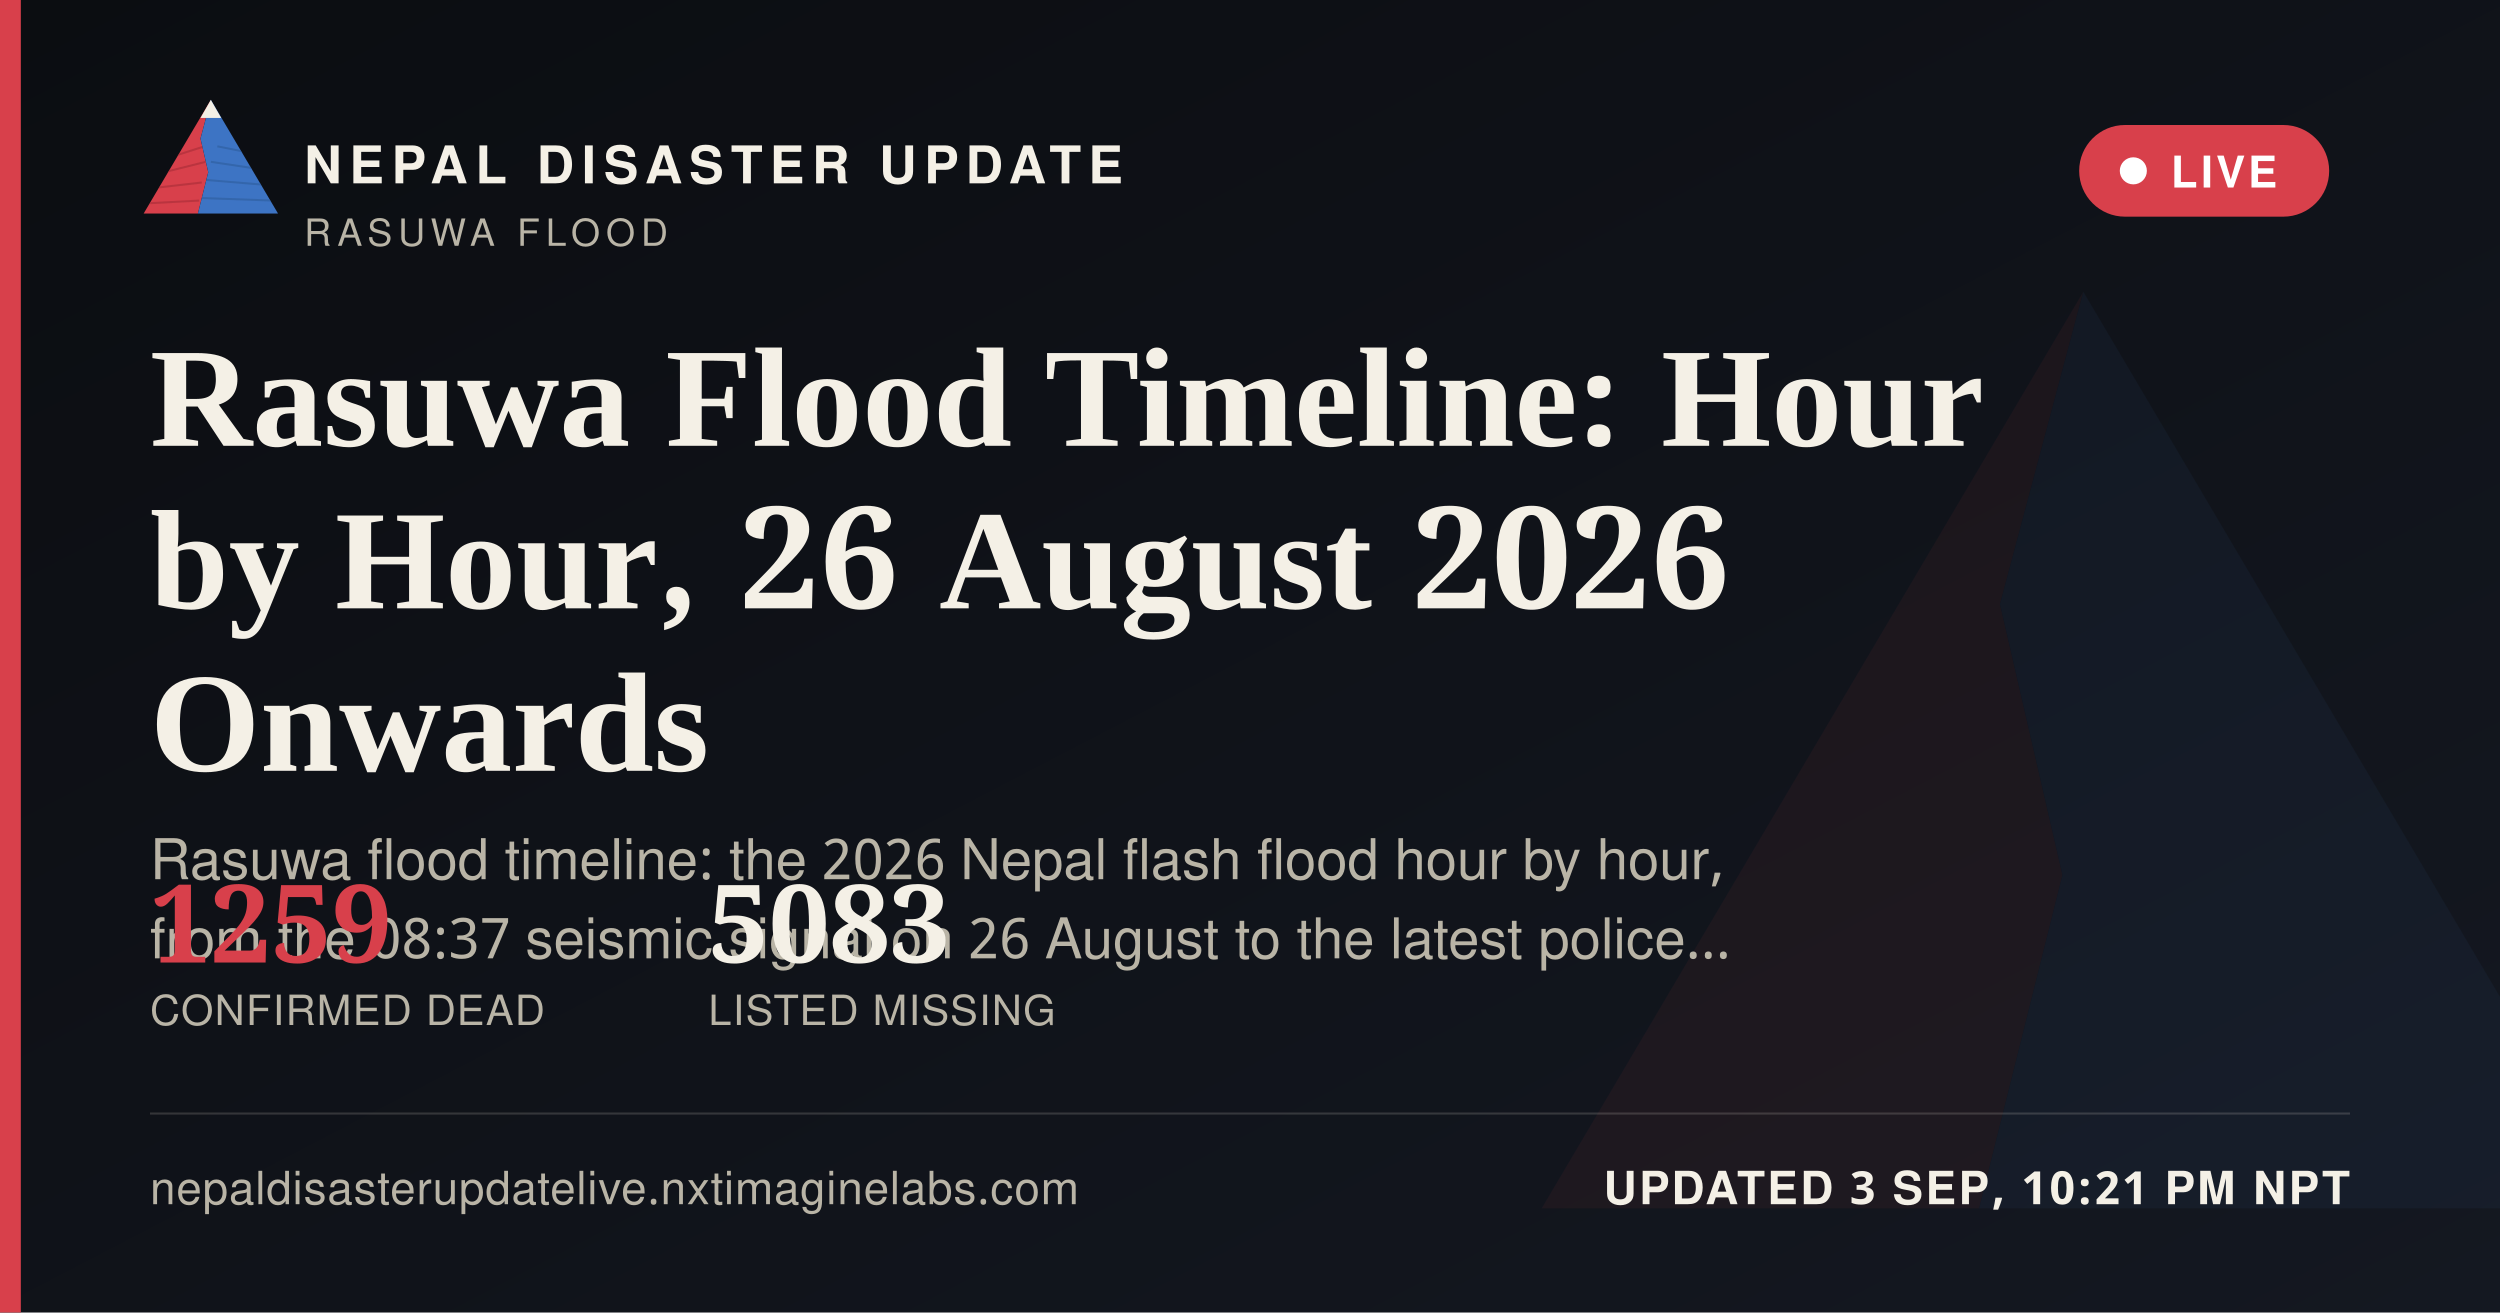
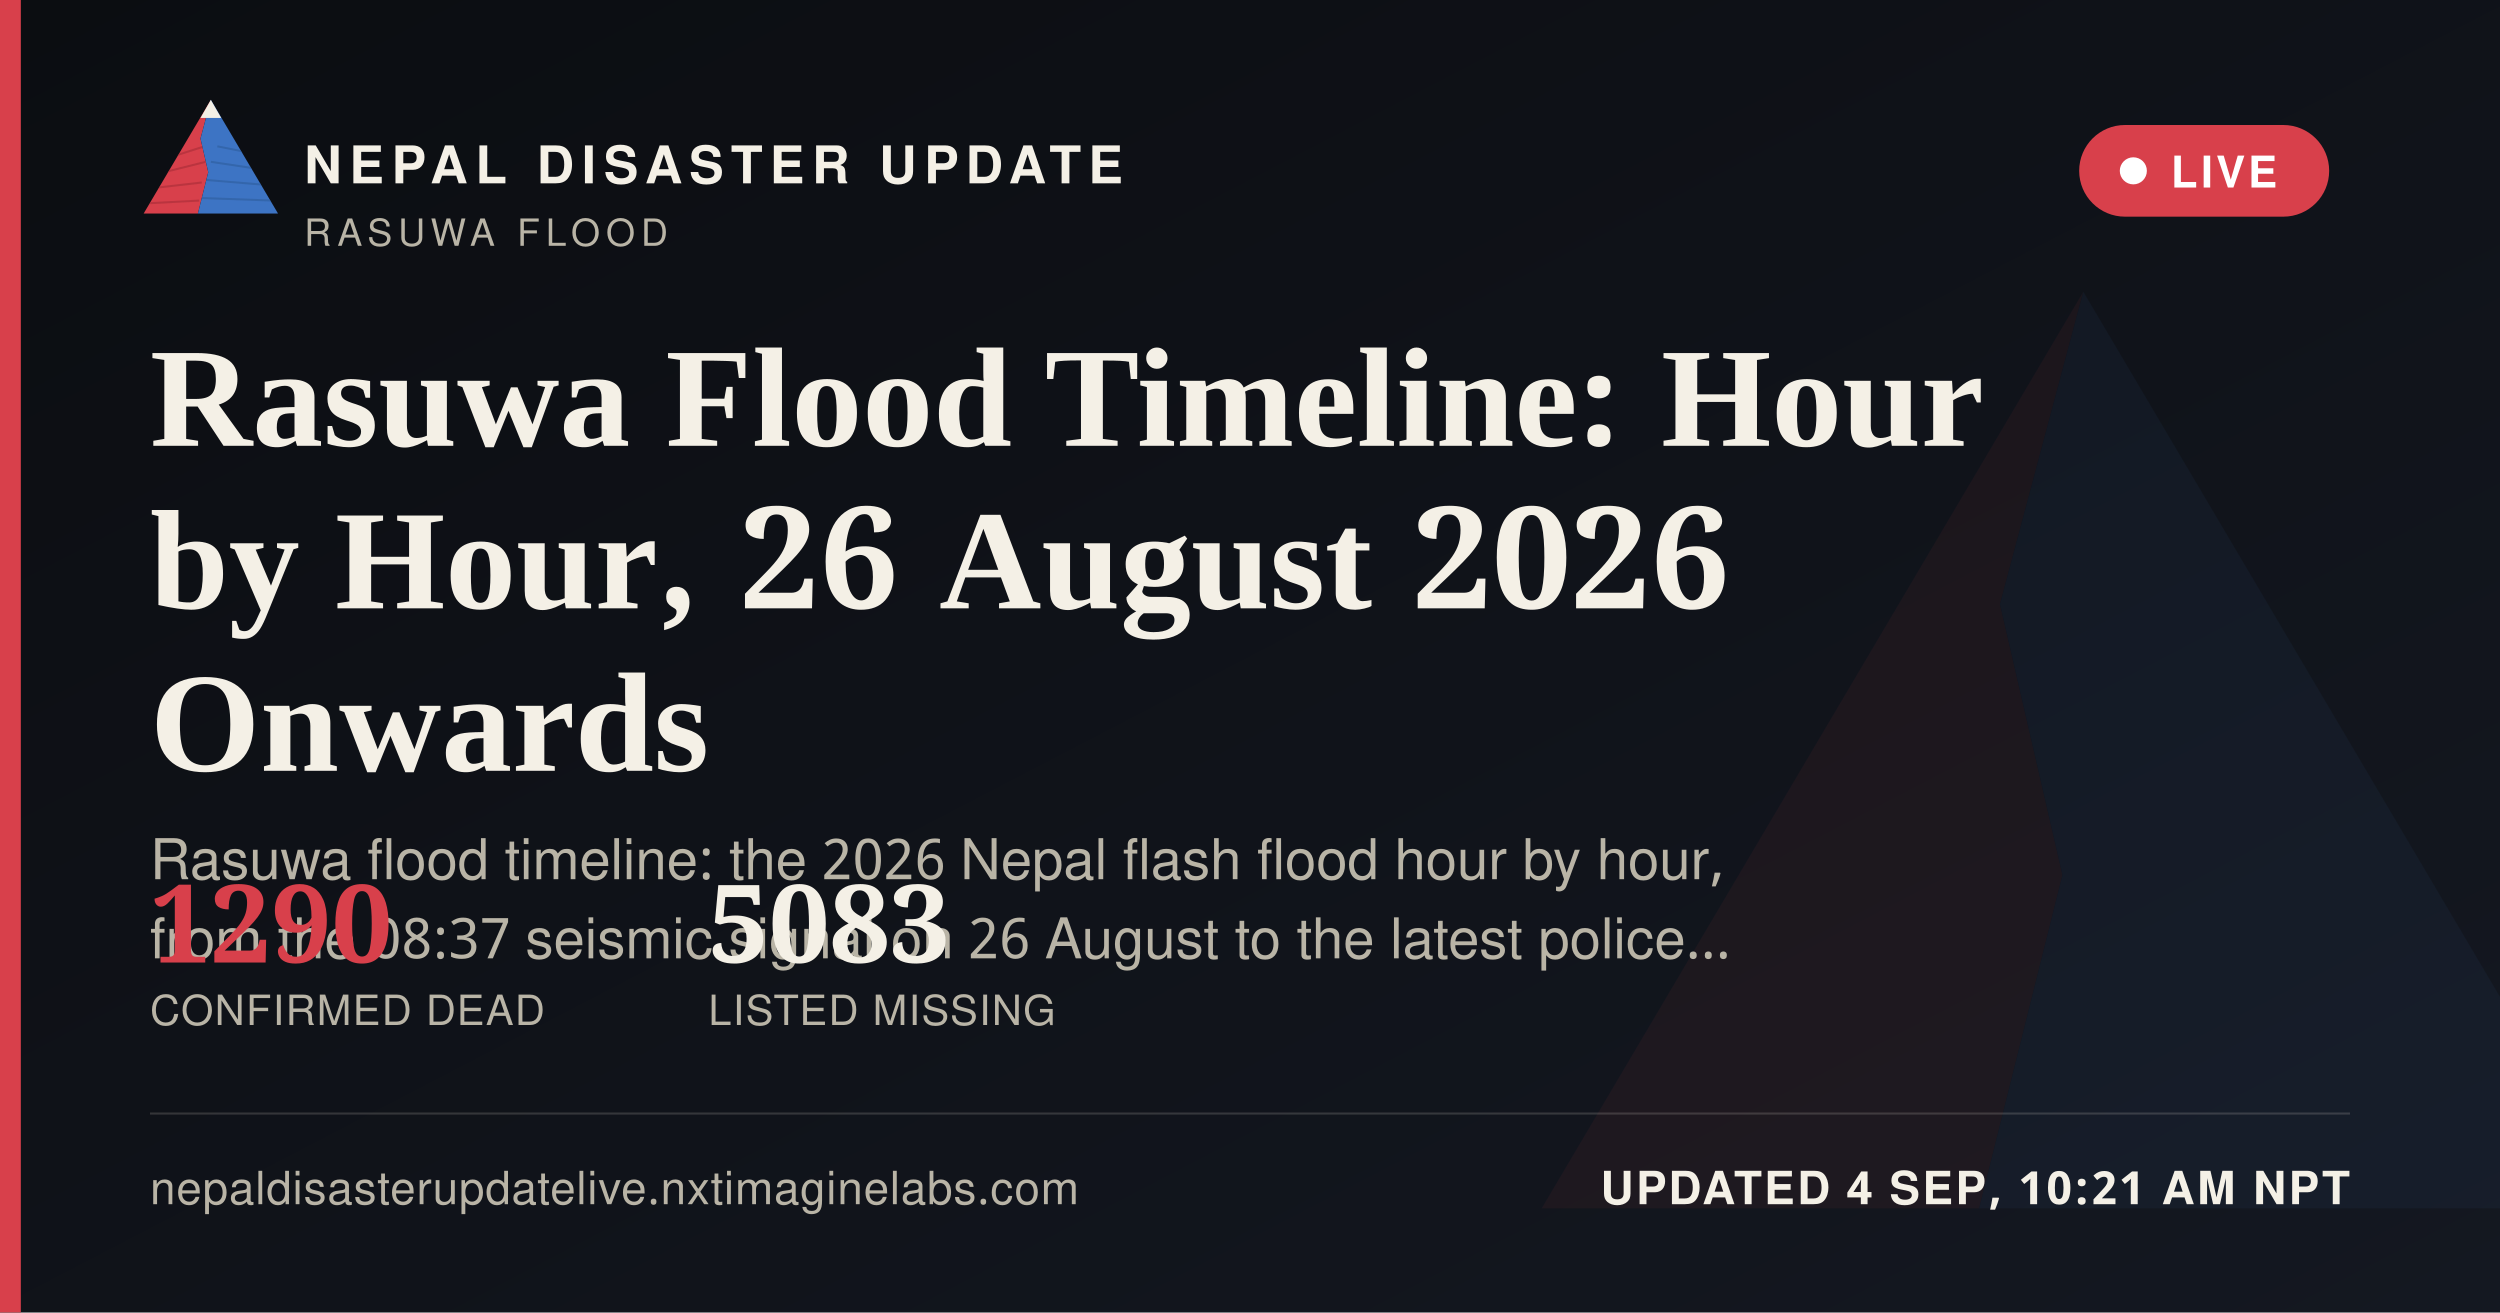
<svg xmlns="http://www.w3.org/2000/svg" width="1200" height="630" viewBox="0 0 1200 630">
  <defs>
    <linearGradient id="ogbg" x1="0" y1="0" x2="1" y2="1">
      <stop offset="0" stop-color="#0B0D11" />
      <stop offset="1" stop-color="#141821" />
    </linearGradient>
  </defs>
  <rect width="1200" height="630" fill="url(#ogbg)" />
  <g transform="translate(700,60) scale(5)" opacity="0.06">
    <polygon points="60,16 52,46 58,72 50,104 8,104" fill="#D8404B" />
    <polygon points="60,16 112,104 50,104 58,72 52,46" fill="#3D74C4" />
  </g>
  <rect x="0" y="0" width="10" height="630" fill="#D8404B" />
  <g transform="translate(64,38) scale(0.62)">
    <g>
      <defs>
        <clipPath id="ogLc">
          <polygon points="60,16 52,46 58,72 50,104 8,104" />
        </clipPath>
        <clipPath id="ogRc">
          <polygon points="60,16 112,104 50,104 58,72 52,46" />
        </clipPath>
      </defs>
      <polygon points="60,16 52,46 58,72 50,104 8,104" fill="#D8404B" />
      <g clip-path="url(#ogLc)" stroke="#A32A34" stroke-width="1.6" fill="none" opacity="0.55">
        <path d="M30,60 L55,52" />
        <path d="M24,72 L56,64" />
        <path d="M18,84 L53,80" />
        <path d="M13,96 L51,94" />
      </g>
      <polygon points="60,16 112,104 50,104 58,72 52,46" fill="#3D74C4" />
      <g clip-path="url(#ogRc)" stroke="#2A5793" stroke-width="1.6" fill="none" opacity="0.5">
        <path d="M65,52 L95,58" />
        <path d="M60,64 L100,70" />
        <path d="M56,78 L104,82" />
        <path d="M52,92 L108,94" />
      </g>
      <polygon points="60,16 52,30 68,30" fill="#F4F0E6" />
    </g>
  </g>
  <text x="146" y="88" font-family="'Public Sans', 'Noto Sans Devanagari', 'Helvetica Neue', Helvetica, Arial, sans-serif" font-size="25" font-weight="800" letter-spacing="3.6" fill="#F4F0E6">NEPAL DISASTER UPDATE</text>
  <text x="146" y="118" font-family="'Public Sans', 'Noto Sans Devanagari', 'Helvetica Neue', Helvetica, Arial, sans-serif" font-size="18" letter-spacing="2.8" fill="#B9B4A6">RASUWA FLOOD</text>
  <g>
    <rect x="998" y="60" width="120" height="44" rx="22" fill="#D8404B" stroke="none" />
    <circle cx="1024" cy="82" r="6.5" fill="#FFFFFF" />
    <text x="1042" y="90" font-family="'Public Sans', 'Noto Sans Devanagari', 'Helvetica Neue', Helvetica, Arial, sans-serif" font-size="21" font-weight="700" letter-spacing="1.6" fill="#FFFFFF">LIVE</text>
  </g>
  <text x="72" y="214" font-family="Newsreader, 'Noto Serif Devanagari', Georgia, 'Times New Roman', serif" font-size="68" font-weight="600" fill="#F4F0E6">Rasuwa Flood Timeline: Hour</text>
  <text x="72" y="292" font-family="Newsreader, 'Noto Serif Devanagari', Georgia, 'Times New Roman', serif" font-size="68" font-weight="600" fill="#F4F0E6">by Hour, 26 August 2026</text>
  <text x="72" y="370" font-family="Newsreader, 'Noto Serif Devanagari', Georgia, 'Times New Roman', serif" font-size="68" font-weight="600" fill="#F4F0E6">Onwards</text>
  <text x="72" y="422" font-family="'Public Sans', 'Noto Sans Devanagari', 'Helvetica Neue', Helvetica, Arial, sans-serif" font-size="27" fill="#B9B4A6">Rasuwa flood timeline: the 2026 Nepal flash flood hour by hour,</text>
  <text x="72" y="460" font-family="'Public Sans', 'Noto Sans Devanagari', 'Helvetica Neue', Helvetica, Arial, sans-serif" font-size="27" fill="#B9B4A6">from the 08:37 seismic signal on 26 August to the latest police…</text>
  <g transform="translate(72,462)">
-     <text x="0" y="0" font-family="Newsreader, 'Noto Serif Devanagari', Georgia, 'Times New Roman', serif" font-size="52" font-weight="600" fill="#D8404B">1259</text>
+     <text x="0" y="0" font-family="Newsreader, 'Noto Serif Devanagari', Georgia, 'Times New Roman', serif" font-size="52" font-weight="600" fill="#D8404B">1290</text>
    <text x="0" y="30" font-family="'Public Sans', 'Noto Sans Devanagari', 'Helvetica Neue', Helvetica, Arial, sans-serif" font-size="20" letter-spacing="0.6" fill="#B9B4A6">CONFIRMED DEAD</text>
    <text x="268" y="0" font-family="Newsreader, 'Noto Serif Devanagari', Georgia, 'Times New Roman', serif" font-size="52" font-weight="600" fill="#F4F0E6">5083</text>
    <text x="268" y="30" font-family="'Public Sans', 'Noto Sans Devanagari', 'Helvetica Neue', Helvetica, Arial, sans-serif" font-size="20" letter-spacing="0.6" fill="#B9B4A6">LISTED MISSING</text>
  </g>
  <rect x="72" y="534" width="1056" height="1" fill="rgba(244,240,230,0.16)" />
  <text x="72" y="578" font-family="'Public Sans', 'Noto Sans Devanagari', 'Helvetica Neue', Helvetica, Arial, sans-serif" font-size="22" fill="#B9B4A6" letter-spacing="0.4">nepaldisasterupdatelive.nxtimaginelabs.com</text>
-   <text x="1128" y="578" text-anchor="end" font-family="'Public Sans', 'Noto Sans Devanagari', 'Helvetica Neue', Helvetica, Arial, sans-serif" font-size="22" font-weight="700" letter-spacing="1.2" fill="#F4F0E6">UPDATED 3 SEP, 10:21 PM NPT</text>
+   <text x="1128" y="578" text-anchor="end" font-family="'Public Sans', 'Noto Sans Devanagari', 'Helvetica Neue', Helvetica, Arial, sans-serif" font-size="22" font-weight="700" letter-spacing="1.2" fill="#F4F0E6">UPDATED 4 SEP, 10:21 AM NPT</text>
</svg>
